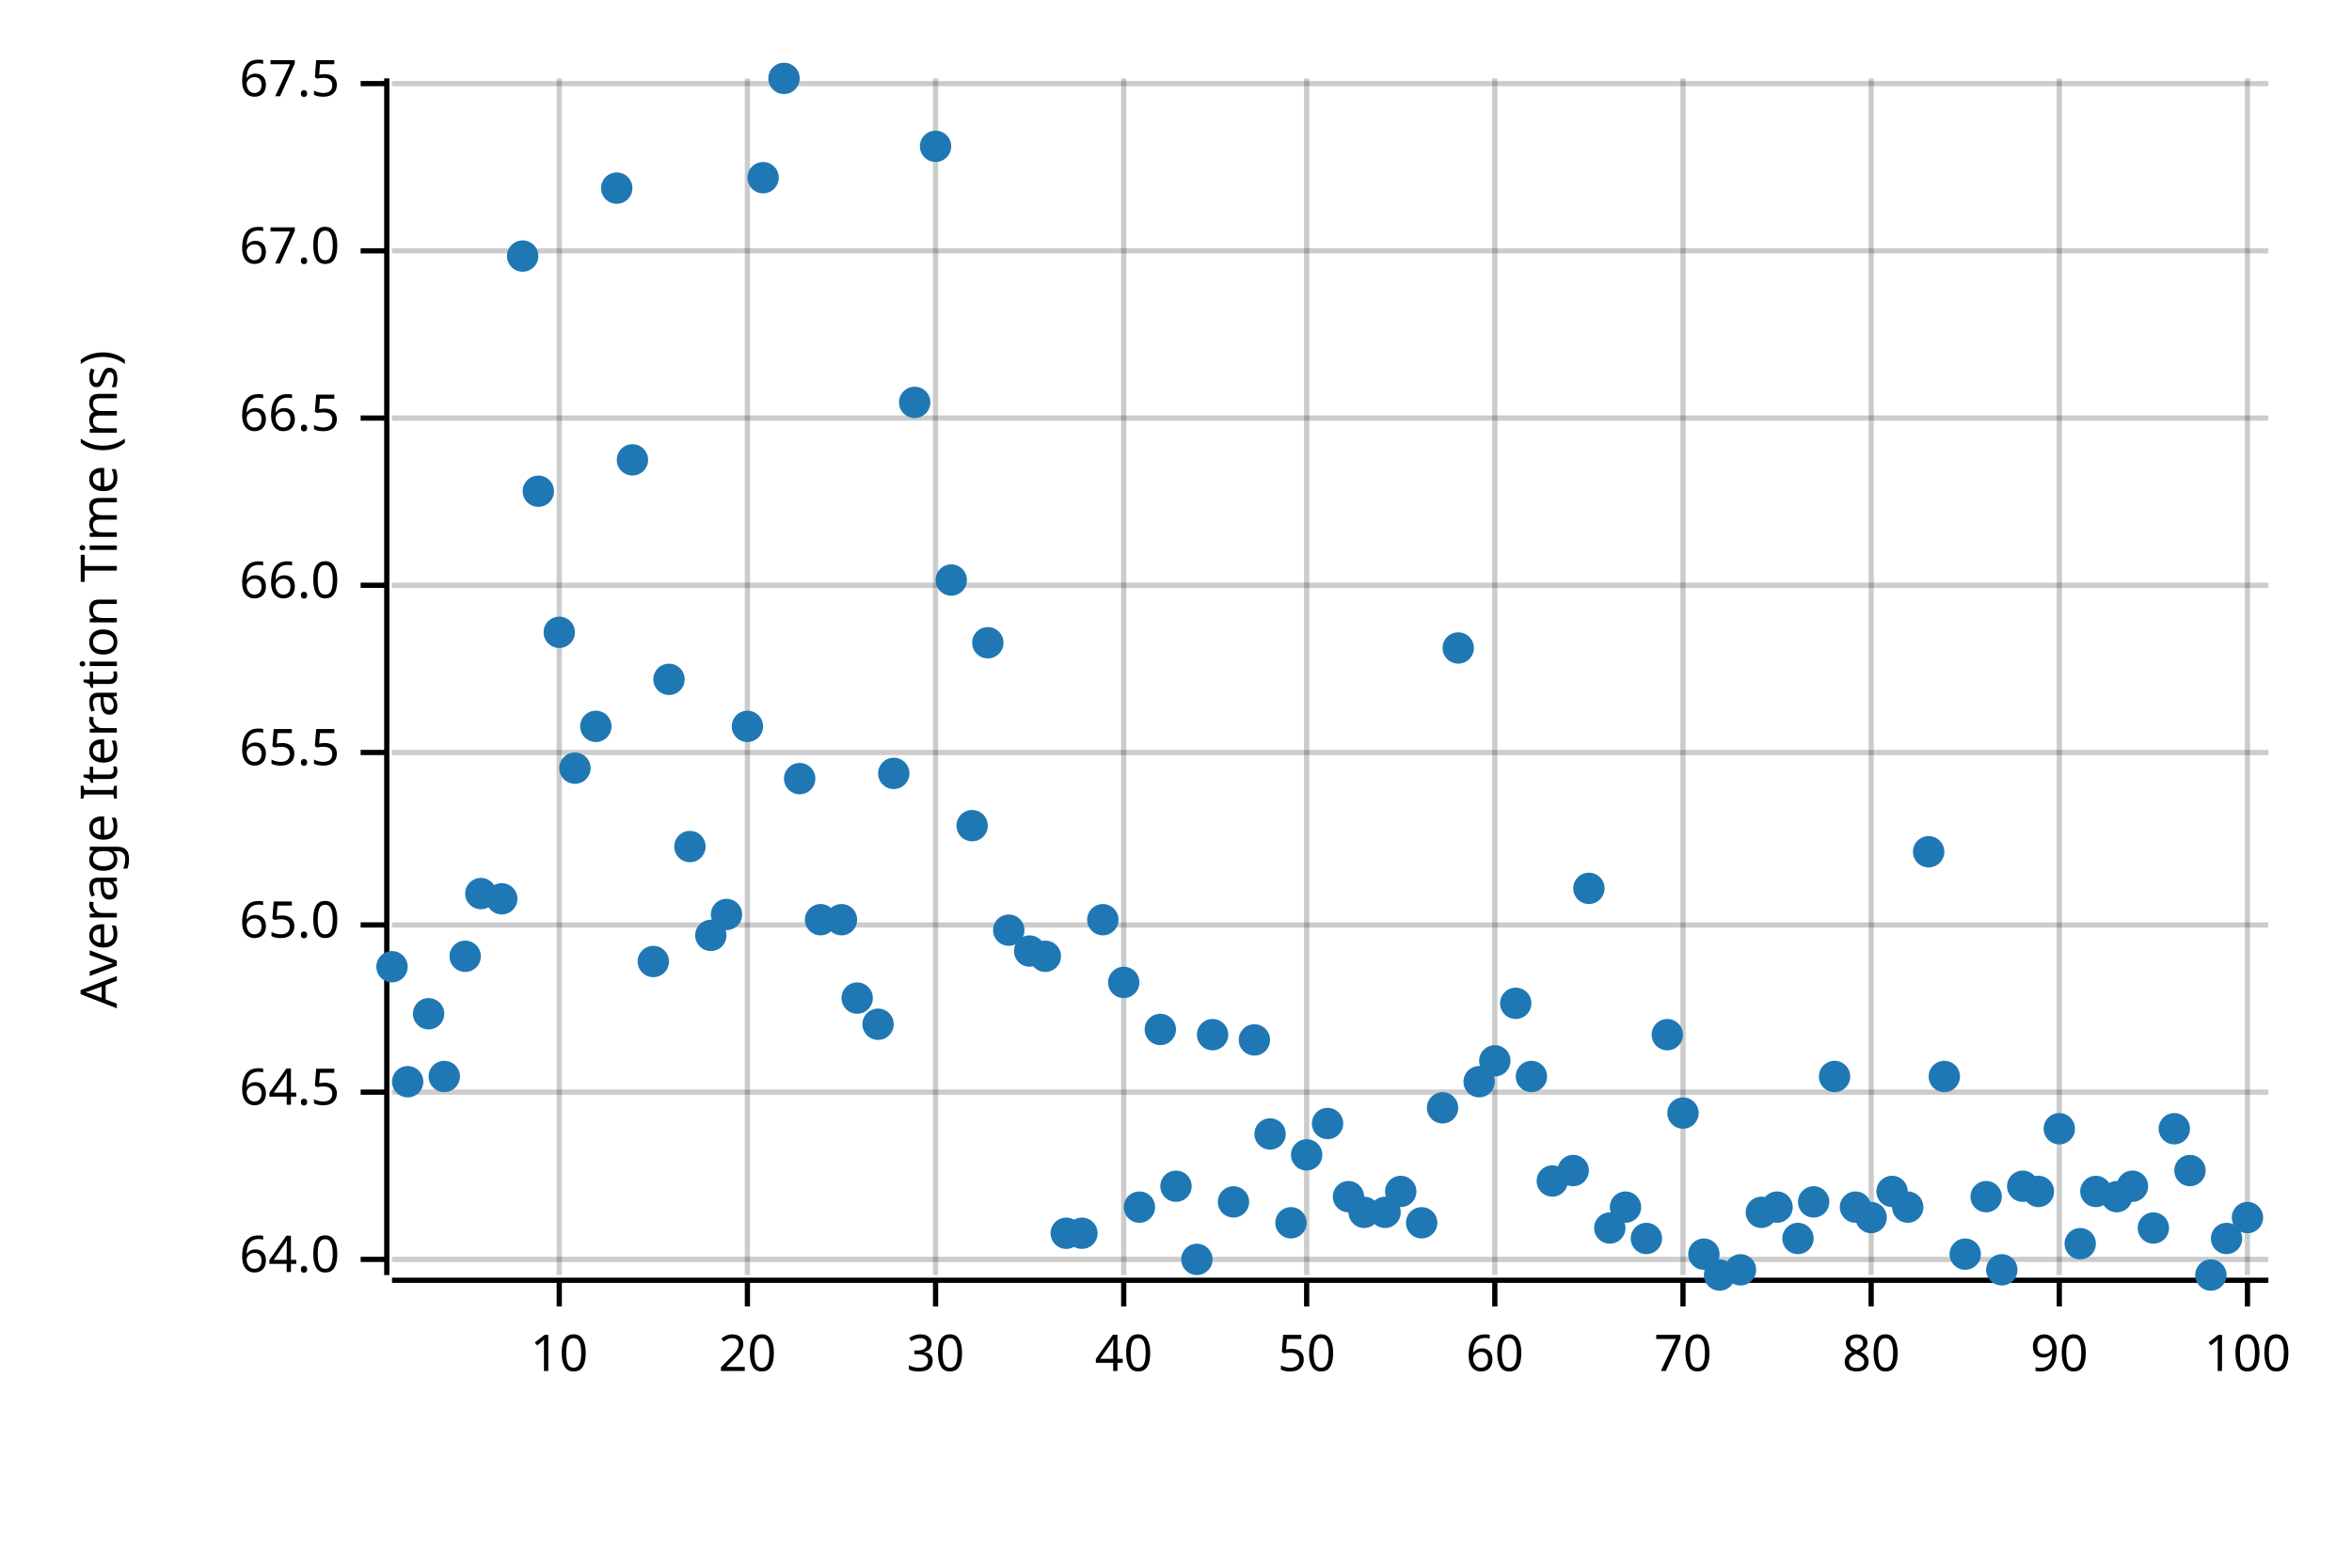
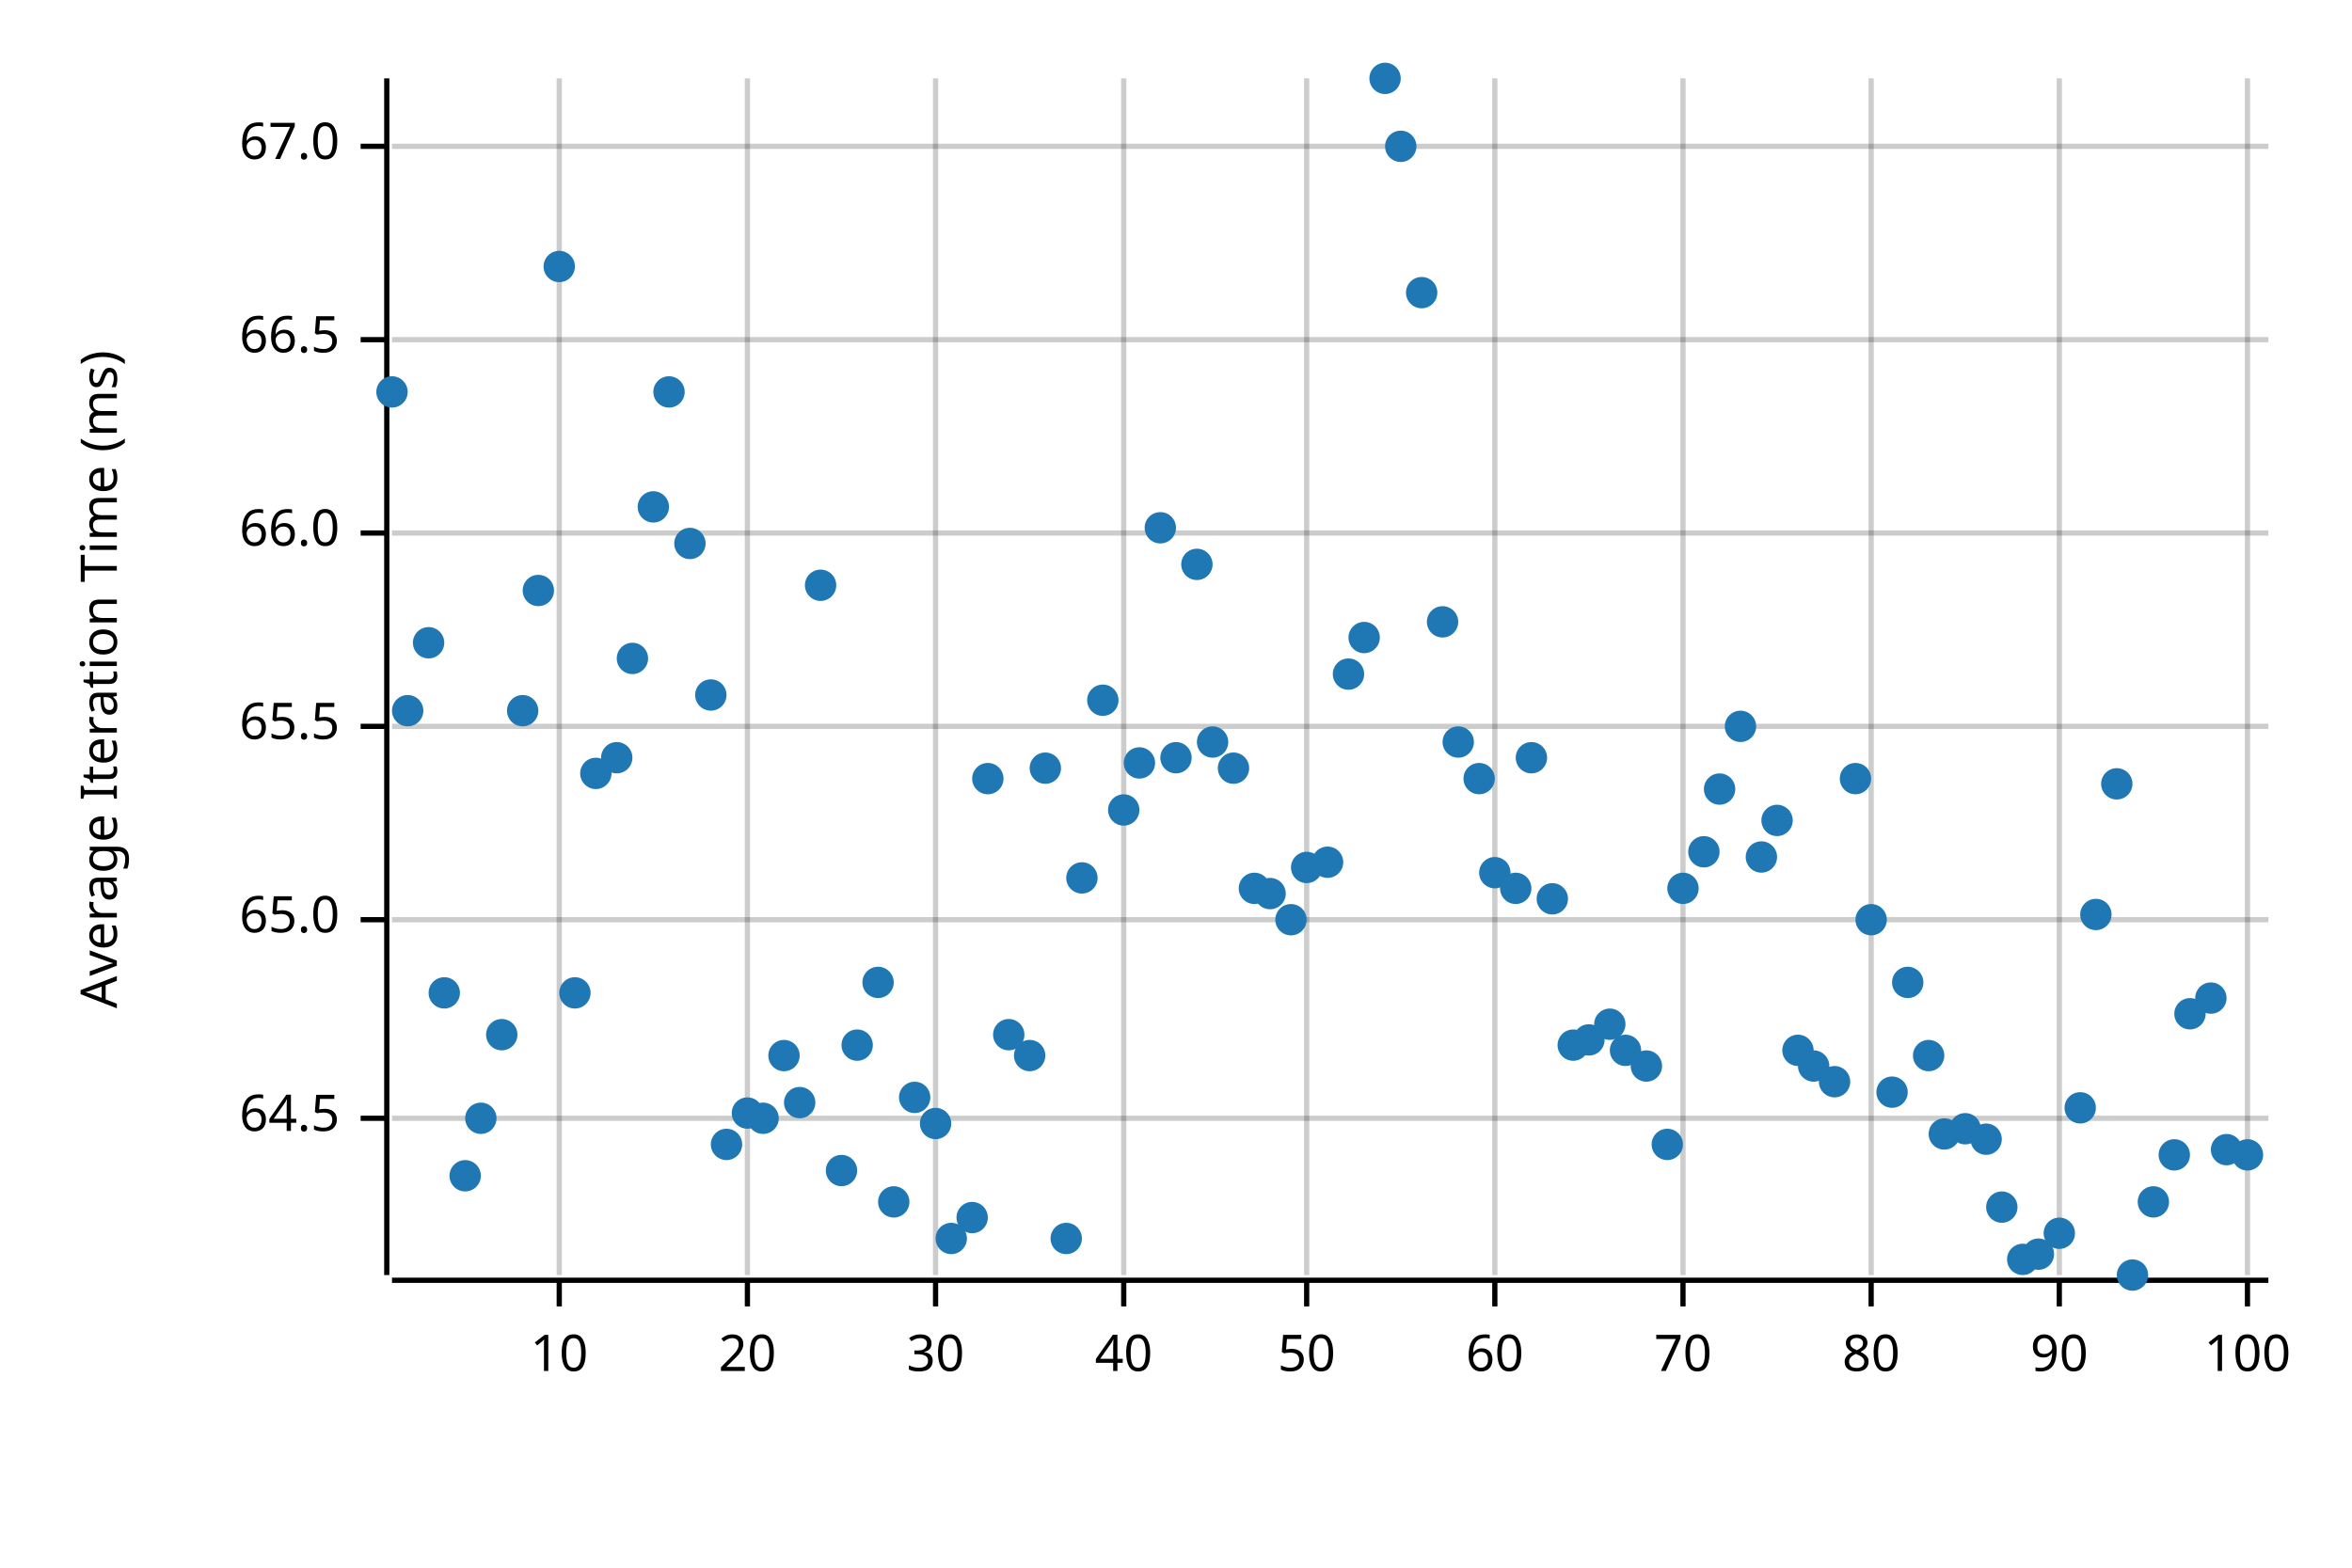
<svg xmlns="http://www.w3.org/2000/svg" width="450" height="300" viewBox="0 0 450 300">
  <text x="15" y="130" dy="0.76em" text-anchor="middle" font-family="sans-serif" font-size="9.677" opacity="1" fill="#000000" transform="rotate(270, 15, 130)">
Average Iteration Time (ms)
</text>
  <line opacity="0.2" stroke="#000000" stroke-width="1" x1="107" y1="244" x2="107" y2="15" />
  <line opacity="0.2" stroke="#000000" stroke-width="1" x1="143" y1="244" x2="143" y2="15" />
  <line opacity="0.2" stroke="#000000" stroke-width="1" x1="179" y1="244" x2="179" y2="15" />
  <line opacity="0.2" stroke="#000000" stroke-width="1" x1="215" y1="244" x2="215" y2="15" />
  <line opacity="0.2" stroke="#000000" stroke-width="1" x1="250" y1="244" x2="250" y2="15" />
  <line opacity="0.2" stroke="#000000" stroke-width="1" x1="286" y1="244" x2="286" y2="15" />
  <line opacity="0.2" stroke="#000000" stroke-width="1" x1="322" y1="244" x2="322" y2="15" />
  <line opacity="0.2" stroke="#000000" stroke-width="1" x1="358" y1="244" x2="358" y2="15" />
  <line opacity="0.2" stroke="#000000" stroke-width="1" x1="394" y1="244" x2="394" y2="15" />
  <line opacity="0.2" stroke="#000000" stroke-width="1" x1="430" y1="244" x2="430" y2="15" />
-   <line opacity="0.2" stroke="#000000" stroke-width="1" x1="75" y1="241" x2="434" y2="241" />
-   <line opacity="0.2" stroke="#000000" stroke-width="1" x1="75" y1="209" x2="434" y2="209" />
-   <line opacity="0.2" stroke="#000000" stroke-width="1" x1="75" y1="177" x2="434" y2="177" />
-   <line opacity="0.2" stroke="#000000" stroke-width="1" x1="75" y1="144" x2="434" y2="144" />
-   <line opacity="0.2" stroke="#000000" stroke-width="1" x1="75" y1="112" x2="434" y2="112" />
-   <line opacity="0.2" stroke="#000000" stroke-width="1" x1="75" y1="80" x2="434" y2="80" />
-   <line opacity="0.2" stroke="#000000" stroke-width="1" x1="75" y1="48" x2="434" y2="48" />
-   <line opacity="0.2" stroke="#000000" stroke-width="1" x1="75" y1="16" x2="434" y2="16" />
+   <line opacity="0.2" stroke="#000000" stroke-width="1" x1="75" y1="214" x2="434" y2="214" />
+   <line opacity="0.2" stroke="#000000" stroke-width="1" x1="75" y1="176" x2="434" y2="176" />
+   <line opacity="0.2" stroke="#000000" stroke-width="1" x1="75" y1="139" x2="434" y2="139" />
+   <line opacity="0.2" stroke="#000000" stroke-width="1" x1="75" y1="102" x2="434" y2="102" />
+   <line opacity="0.2" stroke="#000000" stroke-width="1" x1="75" y1="65" x2="434" y2="65" />
+   <line opacity="0.2" stroke="#000000" stroke-width="1" x1="75" y1="28" x2="434" y2="28" />
  <polyline fill="none" opacity="1" stroke="#000000" stroke-width="1" points="74,15 74,244 " />
-   <text x="65" y="241" dy="0.5ex" text-anchor="end" font-family="sans-serif" font-size="9.677" opacity="1" fill="#000000">
- 64.0
- </text>
-   <polyline fill="none" opacity="1" stroke="#000000" stroke-width="1" points="69,241 74,241 " />
-   <text x="65" y="209" dy="0.5ex" text-anchor="end" font-family="sans-serif" font-size="9.677" opacity="1" fill="#000000">
+   <text x="65" y="214" dy="0.5ex" text-anchor="end" font-family="sans-serif" font-size="9.677" opacity="1" fill="#000000">
64.5
</text>
-   <polyline fill="none" opacity="1" stroke="#000000" stroke-width="1" points="69,209 74,209 " />
-   <text x="65" y="177" dy="0.5ex" text-anchor="end" font-family="sans-serif" font-size="9.677" opacity="1" fill="#000000">
+   <polyline fill="none" opacity="1" stroke="#000000" stroke-width="1" points="69,214 74,214 " />
+   <text x="65" y="176" dy="0.5ex" text-anchor="end" font-family="sans-serif" font-size="9.677" opacity="1" fill="#000000">
65.0
</text>
-   <polyline fill="none" opacity="1" stroke="#000000" stroke-width="1" points="69,177 74,177 " />
-   <text x="65" y="144" dy="0.5ex" text-anchor="end" font-family="sans-serif" font-size="9.677" opacity="1" fill="#000000">
+   <polyline fill="none" opacity="1" stroke="#000000" stroke-width="1" points="69,176 74,176 " />
+   <text x="65" y="139" dy="0.5ex" text-anchor="end" font-family="sans-serif" font-size="9.677" opacity="1" fill="#000000">
65.5
</text>
-   <polyline fill="none" opacity="1" stroke="#000000" stroke-width="1" points="69,144 74,144 " />
-   <text x="65" y="112" dy="0.5ex" text-anchor="end" font-family="sans-serif" font-size="9.677" opacity="1" fill="#000000">
+   <polyline fill="none" opacity="1" stroke="#000000" stroke-width="1" points="69,139 74,139 " />
+   <text x="65" y="102" dy="0.5ex" text-anchor="end" font-family="sans-serif" font-size="9.677" opacity="1" fill="#000000">
66.0
</text>
-   <polyline fill="none" opacity="1" stroke="#000000" stroke-width="1" points="69,112 74,112 " />
-   <text x="65" y="80" dy="0.5ex" text-anchor="end" font-family="sans-serif" font-size="9.677" opacity="1" fill="#000000">
+   <polyline fill="none" opacity="1" stroke="#000000" stroke-width="1" points="69,102 74,102 " />
+   <text x="65" y="65" dy="0.5ex" text-anchor="end" font-family="sans-serif" font-size="9.677" opacity="1" fill="#000000">
66.5
</text>
-   <polyline fill="none" opacity="1" stroke="#000000" stroke-width="1" points="69,80 74,80 " />
-   <text x="65" y="48" dy="0.5ex" text-anchor="end" font-family="sans-serif" font-size="9.677" opacity="1" fill="#000000">
+   <polyline fill="none" opacity="1" stroke="#000000" stroke-width="1" points="69,65 74,65 " />
+   <text x="65" y="28" dy="0.5ex" text-anchor="end" font-family="sans-serif" font-size="9.677" opacity="1" fill="#000000">
67.0
</text>
-   <polyline fill="none" opacity="1" stroke="#000000" stroke-width="1" points="69,48 74,48 " />
-   <text x="65" y="16" dy="0.5ex" text-anchor="end" font-family="sans-serif" font-size="9.677" opacity="1" fill="#000000">
- 67.5
- </text>
-   <polyline fill="none" opacity="1" stroke="#000000" stroke-width="1" points="69,16 74,16 " />
+   <polyline fill="none" opacity="1" stroke="#000000" stroke-width="1" points="69,28 74,28 " />
  <polyline fill="none" opacity="1" stroke="#000000" stroke-width="1" points="75,245 434,245 " />
  <text x="107" y="255" dy="0.76em" text-anchor="middle" font-family="sans-serif" font-size="9.677" opacity="1" fill="#000000">
10
</text>
  <polyline fill="none" opacity="1" stroke="#000000" stroke-width="1" points="107,245 107,250 " />
  <text x="143" y="255" dy="0.76em" text-anchor="middle" font-family="sans-serif" font-size="9.677" opacity="1" fill="#000000">
20
</text>
  <polyline fill="none" opacity="1" stroke="#000000" stroke-width="1" points="143,245 143,250 " />
  <text x="179" y="255" dy="0.76em" text-anchor="middle" font-family="sans-serif" font-size="9.677" opacity="1" fill="#000000">
30
</text>
  <polyline fill="none" opacity="1" stroke="#000000" stroke-width="1" points="179,245 179,250 " />
  <text x="215" y="255" dy="0.76em" text-anchor="middle" font-family="sans-serif" font-size="9.677" opacity="1" fill="#000000">
40
</text>
  <polyline fill="none" opacity="1" stroke="#000000" stroke-width="1" points="215,245 215,250 " />
  <text x="250" y="255" dy="0.76em" text-anchor="middle" font-family="sans-serif" font-size="9.677" opacity="1" fill="#000000">
50
</text>
  <polyline fill="none" opacity="1" stroke="#000000" stroke-width="1" points="250,245 250,250 " />
  <text x="286" y="255" dy="0.76em" text-anchor="middle" font-family="sans-serif" font-size="9.677" opacity="1" fill="#000000">
60
</text>
  <polyline fill="none" opacity="1" stroke="#000000" stroke-width="1" points="286,245 286,250 " />
  <text x="322" y="255" dy="0.76em" text-anchor="middle" font-family="sans-serif" font-size="9.677" opacity="1" fill="#000000">
70
</text>
  <polyline fill="none" opacity="1" stroke="#000000" stroke-width="1" points="322,245 322,250 " />
  <text x="358" y="255" dy="0.76em" text-anchor="middle" font-family="sans-serif" font-size="9.677" opacity="1" fill="#000000">
80
</text>
  <polyline fill="none" opacity="1" stroke="#000000" stroke-width="1" points="358,245 358,250 " />
  <text x="394" y="255" dy="0.76em" text-anchor="middle" font-family="sans-serif" font-size="9.677" opacity="1" fill="#000000">
90
</text>
  <polyline fill="none" opacity="1" stroke="#000000" stroke-width="1" points="394,245 394,250 " />
  <text x="430" y="255" dy="0.76em" text-anchor="middle" font-family="sans-serif" font-size="9.677" opacity="1" fill="#000000">
100
</text>
  <polyline fill="none" opacity="1" stroke="#000000" stroke-width="1" points="430,245 430,250 " />
-   <circle cx="75" cy="185" r="3" opacity="1" fill="#1F78B4" stroke="none" stroke-width="1" />
-   <circle cx="78" cy="207" r="3" opacity="1" fill="#1F78B4" stroke="none" stroke-width="1" />
-   <circle cx="82" cy="194" r="3" opacity="1" fill="#1F78B4" stroke="none" stroke-width="1" />
-   <circle cx="85" cy="206" r="3" opacity="1" fill="#1F78B4" stroke="none" stroke-width="1" />
-   <circle cx="89" cy="183" r="3" opacity="1" fill="#1F78B4" stroke="none" stroke-width="1" />
-   <circle cx="92" cy="171" r="3" opacity="1" fill="#1F78B4" stroke="none" stroke-width="1" />
-   <circle cx="96" cy="172" r="3" opacity="1" fill="#1F78B4" stroke="none" stroke-width="1" />
-   <circle cx="100" cy="49" r="3" opacity="1" fill="#1F78B4" stroke="none" stroke-width="1" />
-   <circle cx="103" cy="94" r="3" opacity="1" fill="#1F78B4" stroke="none" stroke-width="1" />
-   <circle cx="107" cy="121" r="3" opacity="1" fill="#1F78B4" stroke="none" stroke-width="1" />
-   <circle cx="110" cy="147" r="3" opacity="1" fill="#1F78B4" stroke="none" stroke-width="1" />
-   <circle cx="114" cy="139" r="3" opacity="1" fill="#1F78B4" stroke="none" stroke-width="1" />
-   <circle cx="118" cy="36" r="3" opacity="1" fill="#1F78B4" stroke="none" stroke-width="1" />
-   <circle cx="121" cy="88" r="3" opacity="1" fill="#1F78B4" stroke="none" stroke-width="1" />
-   <circle cx="125" cy="184" r="3" opacity="1" fill="#1F78B4" stroke="none" stroke-width="1" />
-   <circle cx="128" cy="130" r="3" opacity="1" fill="#1F78B4" stroke="none" stroke-width="1" />
-   <circle cx="132" cy="162" r="3" opacity="1" fill="#1F78B4" stroke="none" stroke-width="1" />
-   <circle cx="136" cy="179" r="3" opacity="1" fill="#1F78B4" stroke="none" stroke-width="1" />
-   <circle cx="139" cy="175" r="3" opacity="1" fill="#1F78B4" stroke="none" stroke-width="1" />
-   <circle cx="143" cy="139" r="3" opacity="1" fill="#1F78B4" stroke="none" stroke-width="1" />
-   <circle cx="146" cy="34" r="3" opacity="1" fill="#1F78B4" stroke="none" stroke-width="1" />
-   <circle cx="150" cy="15" r="3" opacity="1" fill="#1F78B4" stroke="none" stroke-width="1" />
-   <circle cx="153" cy="149" r="3" opacity="1" fill="#1F78B4" stroke="none" stroke-width="1" />
-   <circle cx="157" cy="176" r="3" opacity="1" fill="#1F78B4" stroke="none" stroke-width="1" />
-   <circle cx="161" cy="176" r="3" opacity="1" fill="#1F78B4" stroke="none" stroke-width="1" />
-   <circle cx="164" cy="191" r="3" opacity="1" fill="#1F78B4" stroke="none" stroke-width="1" />
-   <circle cx="168" cy="196" r="3" opacity="1" fill="#1F78B4" stroke="none" stroke-width="1" />
-   <circle cx="171" cy="148" r="3" opacity="1" fill="#1F78B4" stroke="none" stroke-width="1" />
-   <circle cx="175" cy="77" r="3" opacity="1" fill="#1F78B4" stroke="none" stroke-width="1" />
-   <circle cx="179" cy="28" r="3" opacity="1" fill="#1F78B4" stroke="none" stroke-width="1" />
-   <circle cx="182" cy="111" r="3" opacity="1" fill="#1F78B4" stroke="none" stroke-width="1" />
-   <circle cx="186" cy="158" r="3" opacity="1" fill="#1F78B4" stroke="none" stroke-width="1" />
-   <circle cx="189" cy="123" r="3" opacity="1" fill="#1F78B4" stroke="none" stroke-width="1" />
-   <circle cx="193" cy="178" r="3" opacity="1" fill="#1F78B4" stroke="none" stroke-width="1" />
-   <circle cx="197" cy="182" r="3" opacity="1" fill="#1F78B4" stroke="none" stroke-width="1" />
-   <circle cx="200" cy="183" r="3" opacity="1" fill="#1F78B4" stroke="none" stroke-width="1" />
-   <circle cx="204" cy="236" r="3" opacity="1" fill="#1F78B4" stroke="none" stroke-width="1" />
-   <circle cx="207" cy="236" r="3" opacity="1" fill="#1F78B4" stroke="none" stroke-width="1" />
-   <circle cx="211" cy="176" r="3" opacity="1" fill="#1F78B4" stroke="none" stroke-width="1" />
-   <circle cx="215" cy="188" r="3" opacity="1" fill="#1F78B4" stroke="none" stroke-width="1" />
-   <circle cx="218" cy="231" r="3" opacity="1" fill="#1F78B4" stroke="none" stroke-width="1" />
-   <circle cx="222" cy="197" r="3" opacity="1" fill="#1F78B4" stroke="none" stroke-width="1" />
-   <circle cx="225" cy="227" r="3" opacity="1" fill="#1F78B4" stroke="none" stroke-width="1" />
-   <circle cx="229" cy="241" r="3" opacity="1" fill="#1F78B4" stroke="none" stroke-width="1" />
-   <circle cx="232" cy="198" r="3" opacity="1" fill="#1F78B4" stroke="none" stroke-width="1" />
-   <circle cx="236" cy="230" r="3" opacity="1" fill="#1F78B4" stroke="none" stroke-width="1" />
-   <circle cx="240" cy="199" r="3" opacity="1" fill="#1F78B4" stroke="none" stroke-width="1" />
-   <circle cx="243" cy="217" r="3" opacity="1" fill="#1F78B4" stroke="none" stroke-width="1" />
-   <circle cx="247" cy="234" r="3" opacity="1" fill="#1F78B4" stroke="none" stroke-width="1" />
-   <circle cx="250" cy="221" r="3" opacity="1" fill="#1F78B4" stroke="none" stroke-width="1" />
-   <circle cx="254" cy="215" r="3" opacity="1" fill="#1F78B4" stroke="none" stroke-width="1" />
-   <circle cx="258" cy="229" r="3" opacity="1" fill="#1F78B4" stroke="none" stroke-width="1" />
-   <circle cx="261" cy="232" r="3" opacity="1" fill="#1F78B4" stroke="none" stroke-width="1" />
-   <circle cx="265" cy="232" r="3" opacity="1" fill="#1F78B4" stroke="none" stroke-width="1" />
-   <circle cx="268" cy="228" r="3" opacity="1" fill="#1F78B4" stroke="none" stroke-width="1" />
-   <circle cx="272" cy="234" r="3" opacity="1" fill="#1F78B4" stroke="none" stroke-width="1" />
-   <circle cx="276" cy="212" r="3" opacity="1" fill="#1F78B4" stroke="none" stroke-width="1" />
-   <circle cx="279" cy="124" r="3" opacity="1" fill="#1F78B4" stroke="none" stroke-width="1" />
-   <circle cx="283" cy="207" r="3" opacity="1" fill="#1F78B4" stroke="none" stroke-width="1" />
-   <circle cx="286" cy="203" r="3" opacity="1" fill="#1F78B4" stroke="none" stroke-width="1" />
-   <circle cx="290" cy="192" r="3" opacity="1" fill="#1F78B4" stroke="none" stroke-width="1" />
-   <circle cx="293" cy="206" r="3" opacity="1" fill="#1F78B4" stroke="none" stroke-width="1" />
-   <circle cx="297" cy="226" r="3" opacity="1" fill="#1F78B4" stroke="none" stroke-width="1" />
-   <circle cx="301" cy="224" r="3" opacity="1" fill="#1F78B4" stroke="none" stroke-width="1" />
-   <circle cx="304" cy="170" r="3" opacity="1" fill="#1F78B4" stroke="none" stroke-width="1" />
-   <circle cx="308" cy="235" r="3" opacity="1" fill="#1F78B4" stroke="none" stroke-width="1" />
-   <circle cx="311" cy="231" r="3" opacity="1" fill="#1F78B4" stroke="none" stroke-width="1" />
-   <circle cx="315" cy="237" r="3" opacity="1" fill="#1F78B4" stroke="none" stroke-width="1" />
-   <circle cx="319" cy="198" r="3" opacity="1" fill="#1F78B4" stroke="none" stroke-width="1" />
-   <circle cx="322" cy="213" r="3" opacity="1" fill="#1F78B4" stroke="none" stroke-width="1" />
-   <circle cx="326" cy="240" r="3" opacity="1" fill="#1F78B4" stroke="none" stroke-width="1" />
-   <circle cx="329" cy="244" r="3" opacity="1" fill="#1F78B4" stroke="none" stroke-width="1" />
-   <circle cx="333" cy="243" r="3" opacity="1" fill="#1F78B4" stroke="none" stroke-width="1" />
-   <circle cx="337" cy="232" r="3" opacity="1" fill="#1F78B4" stroke="none" stroke-width="1" />
-   <circle cx="340" cy="231" r="3" opacity="1" fill="#1F78B4" stroke="none" stroke-width="1" />
-   <circle cx="344" cy="237" r="3" opacity="1" fill="#1F78B4" stroke="none" stroke-width="1" />
-   <circle cx="347" cy="230" r="3" opacity="1" fill="#1F78B4" stroke="none" stroke-width="1" />
-   <circle cx="351" cy="206" r="3" opacity="1" fill="#1F78B4" stroke="none" stroke-width="1" />
-   <circle cx="355" cy="231" r="3" opacity="1" fill="#1F78B4" stroke="none" stroke-width="1" />
-   <circle cx="358" cy="233" r="3" opacity="1" fill="#1F78B4" stroke="none" stroke-width="1" />
-   <circle cx="362" cy="228" r="3" opacity="1" fill="#1F78B4" stroke="none" stroke-width="1" />
-   <circle cx="365" cy="231" r="3" opacity="1" fill="#1F78B4" stroke="none" stroke-width="1" />
-   <circle cx="369" cy="163" r="3" opacity="1" fill="#1F78B4" stroke="none" stroke-width="1" />
-   <circle cx="372" cy="206" r="3" opacity="1" fill="#1F78B4" stroke="none" stroke-width="1" />
-   <circle cx="376" cy="240" r="3" opacity="1" fill="#1F78B4" stroke="none" stroke-width="1" />
-   <circle cx="380" cy="229" r="3" opacity="1" fill="#1F78B4" stroke="none" stroke-width="1" />
-   <circle cx="383" cy="243" r="3" opacity="1" fill="#1F78B4" stroke="none" stroke-width="1" />
-   <circle cx="387" cy="227" r="3" opacity="1" fill="#1F78B4" stroke="none" stroke-width="1" />
-   <circle cx="390" cy="228" r="3" opacity="1" fill="#1F78B4" stroke="none" stroke-width="1" />
-   <circle cx="394" cy="216" r="3" opacity="1" fill="#1F78B4" stroke="none" stroke-width="1" />
-   <circle cx="398" cy="238" r="3" opacity="1" fill="#1F78B4" stroke="none" stroke-width="1" />
-   <circle cx="401" cy="228" r="3" opacity="1" fill="#1F78B4" stroke="none" stroke-width="1" />
-   <circle cx="405" cy="229" r="3" opacity="1" fill="#1F78B4" stroke="none" stroke-width="1" />
-   <circle cx="408" cy="227" r="3" opacity="1" fill="#1F78B4" stroke="none" stroke-width="1" />
-   <circle cx="412" cy="235" r="3" opacity="1" fill="#1F78B4" stroke="none" stroke-width="1" />
-   <circle cx="416" cy="216" r="3" opacity="1" fill="#1F78B4" stroke="none" stroke-width="1" />
-   <circle cx="419" cy="224" r="3" opacity="1" fill="#1F78B4" stroke="none" stroke-width="1" />
-   <circle cx="423" cy="244" r="3" opacity="1" fill="#1F78B4" stroke="none" stroke-width="1" />
-   <circle cx="426" cy="237" r="3" opacity="1" fill="#1F78B4" stroke="none" stroke-width="1" />
-   <circle cx="430" cy="233" r="3" opacity="1" fill="#1F78B4" stroke="none" stroke-width="1" />
+   <circle cx="75" cy="75" r="3" opacity="1" fill="#1F78B4" stroke="none" stroke-width="1" />
+   <circle cx="78" cy="136" r="3" opacity="1" fill="#1F78B4" stroke="none" stroke-width="1" />
+   <circle cx="82" cy="123" r="3" opacity="1" fill="#1F78B4" stroke="none" stroke-width="1" />
+   <circle cx="85" cy="190" r="3" opacity="1" fill="#1F78B4" stroke="none" stroke-width="1" />
+   <circle cx="89" cy="225" r="3" opacity="1" fill="#1F78B4" stroke="none" stroke-width="1" />
+   <circle cx="92" cy="214" r="3" opacity="1" fill="#1F78B4" stroke="none" stroke-width="1" />
+   <circle cx="96" cy="198" r="3" opacity="1" fill="#1F78B4" stroke="none" stroke-width="1" />
+   <circle cx="100" cy="136" r="3" opacity="1" fill="#1F78B4" stroke="none" stroke-width="1" />
+   <circle cx="103" cy="113" r="3" opacity="1" fill="#1F78B4" stroke="none" stroke-width="1" />
+   <circle cx="107" cy="51" r="3" opacity="1" fill="#1F78B4" stroke="none" stroke-width="1" />
+   <circle cx="110" cy="190" r="3" opacity="1" fill="#1F78B4" stroke="none" stroke-width="1" />
+   <circle cx="114" cy="148" r="3" opacity="1" fill="#1F78B4" stroke="none" stroke-width="1" />
+   <circle cx="118" cy="145" r="3" opacity="1" fill="#1F78B4" stroke="none" stroke-width="1" />
+   <circle cx="121" cy="126" r="3" opacity="1" fill="#1F78B4" stroke="none" stroke-width="1" />
+   <circle cx="125" cy="97" r="3" opacity="1" fill="#1F78B4" stroke="none" stroke-width="1" />
+   <circle cx="128" cy="75" r="3" opacity="1" fill="#1F78B4" stroke="none" stroke-width="1" />
+   <circle cx="132" cy="104" r="3" opacity="1" fill="#1F78B4" stroke="none" stroke-width="1" />
+   <circle cx="136" cy="133" r="3" opacity="1" fill="#1F78B4" stroke="none" stroke-width="1" />
+   <circle cx="139" cy="219" r="3" opacity="1" fill="#1F78B4" stroke="none" stroke-width="1" />
+   <circle cx="143" cy="213" r="3" opacity="1" fill="#1F78B4" stroke="none" stroke-width="1" />
+   <circle cx="146" cy="214" r="3" opacity="1" fill="#1F78B4" stroke="none" stroke-width="1" />
+   <circle cx="150" cy="202" r="3" opacity="1" fill="#1F78B4" stroke="none" stroke-width="1" />
+   <circle cx="153" cy="211" r="3" opacity="1" fill="#1F78B4" stroke="none" stroke-width="1" />
+   <circle cx="157" cy="112" r="3" opacity="1" fill="#1F78B4" stroke="none" stroke-width="1" />
+   <circle cx="161" cy="224" r="3" opacity="1" fill="#1F78B4" stroke="none" stroke-width="1" />
+   <circle cx="164" cy="200" r="3" opacity="1" fill="#1F78B4" stroke="none" stroke-width="1" />
+   <circle cx="168" cy="188" r="3" opacity="1" fill="#1F78B4" stroke="none" stroke-width="1" />
+   <circle cx="171" cy="230" r="3" opacity="1" fill="#1F78B4" stroke="none" stroke-width="1" />
+   <circle cx="175" cy="210" r="3" opacity="1" fill="#1F78B4" stroke="none" stroke-width="1" />
+   <circle cx="179" cy="215" r="3" opacity="1" fill="#1F78B4" stroke="none" stroke-width="1" />
+   <circle cx="182" cy="237" r="3" opacity="1" fill="#1F78B4" stroke="none" stroke-width="1" />
+   <circle cx="186" cy="233" r="3" opacity="1" fill="#1F78B4" stroke="none" stroke-width="1" />
+   <circle cx="189" cy="149" r="3" opacity="1" fill="#1F78B4" stroke="none" stroke-width="1" />
+   <circle cx="193" cy="198" r="3" opacity="1" fill="#1F78B4" stroke="none" stroke-width="1" />
+   <circle cx="197" cy="202" r="3" opacity="1" fill="#1F78B4" stroke="none" stroke-width="1" />
+   <circle cx="200" cy="147" r="3" opacity="1" fill="#1F78B4" stroke="none" stroke-width="1" />
+   <circle cx="204" cy="237" r="3" opacity="1" fill="#1F78B4" stroke="none" stroke-width="1" />
+   <circle cx="207" cy="168" r="3" opacity="1" fill="#1F78B4" stroke="none" stroke-width="1" />
+   <circle cx="211" cy="134" r="3" opacity="1" fill="#1F78B4" stroke="none" stroke-width="1" />
+   <circle cx="215" cy="155" r="3" opacity="1" fill="#1F78B4" stroke="none" stroke-width="1" />
+   <circle cx="218" cy="146" r="3" opacity="1" fill="#1F78B4" stroke="none" stroke-width="1" />
+   <circle cx="222" cy="101" r="3" opacity="1" fill="#1F78B4" stroke="none" stroke-width="1" />
+   <circle cx="225" cy="145" r="3" opacity="1" fill="#1F78B4" stroke="none" stroke-width="1" />
+   <circle cx="229" cy="108" r="3" opacity="1" fill="#1F78B4" stroke="none" stroke-width="1" />
+   <circle cx="232" cy="142" r="3" opacity="1" fill="#1F78B4" stroke="none" stroke-width="1" />
+   <circle cx="236" cy="147" r="3" opacity="1" fill="#1F78B4" stroke="none" stroke-width="1" />
+   <circle cx="240" cy="170" r="3" opacity="1" fill="#1F78B4" stroke="none" stroke-width="1" />
+   <circle cx="243" cy="171" r="3" opacity="1" fill="#1F78B4" stroke="none" stroke-width="1" />
+   <circle cx="247" cy="176" r="3" opacity="1" fill="#1F78B4" stroke="none" stroke-width="1" />
+   <circle cx="250" cy="166" r="3" opacity="1" fill="#1F78B4" stroke="none" stroke-width="1" />
+   <circle cx="254" cy="165" r="3" opacity="1" fill="#1F78B4" stroke="none" stroke-width="1" />
+   <circle cx="258" cy="129" r="3" opacity="1" fill="#1F78B4" stroke="none" stroke-width="1" />
+   <circle cx="261" cy="122" r="3" opacity="1" fill="#1F78B4" stroke="none" stroke-width="1" />
+   <circle cx="265" cy="15" r="3" opacity="1" fill="#1F78B4" stroke="none" stroke-width="1" />
+   <circle cx="268" cy="28" r="3" opacity="1" fill="#1F78B4" stroke="none" stroke-width="1" />
+   <circle cx="272" cy="56" r="3" opacity="1" fill="#1F78B4" stroke="none" stroke-width="1" />
+   <circle cx="276" cy="119" r="3" opacity="1" fill="#1F78B4" stroke="none" stroke-width="1" />
+   <circle cx="279" cy="142" r="3" opacity="1" fill="#1F78B4" stroke="none" stroke-width="1" />
+   <circle cx="283" cy="149" r="3" opacity="1" fill="#1F78B4" stroke="none" stroke-width="1" />
+   <circle cx="286" cy="167" r="3" opacity="1" fill="#1F78B4" stroke="none" stroke-width="1" />
+   <circle cx="290" cy="170" r="3" opacity="1" fill="#1F78B4" stroke="none" stroke-width="1" />
+   <circle cx="293" cy="145" r="3" opacity="1" fill="#1F78B4" stroke="none" stroke-width="1" />
+   <circle cx="297" cy="172" r="3" opacity="1" fill="#1F78B4" stroke="none" stroke-width="1" />
+   <circle cx="301" cy="200" r="3" opacity="1" fill="#1F78B4" stroke="none" stroke-width="1" />
+   <circle cx="304" cy="199" r="3" opacity="1" fill="#1F78B4" stroke="none" stroke-width="1" />
+   <circle cx="308" cy="196" r="3" opacity="1" fill="#1F78B4" stroke="none" stroke-width="1" />
+   <circle cx="311" cy="201" r="3" opacity="1" fill="#1F78B4" stroke="none" stroke-width="1" />
+   <circle cx="315" cy="204" r="3" opacity="1" fill="#1F78B4" stroke="none" stroke-width="1" />
+   <circle cx="319" cy="219" r="3" opacity="1" fill="#1F78B4" stroke="none" stroke-width="1" />
+   <circle cx="322" cy="170" r="3" opacity="1" fill="#1F78B4" stroke="none" stroke-width="1" />
+   <circle cx="326" cy="163" r="3" opacity="1" fill="#1F78B4" stroke="none" stroke-width="1" />
+   <circle cx="329" cy="151" r="3" opacity="1" fill="#1F78B4" stroke="none" stroke-width="1" />
+   <circle cx="333" cy="139" r="3" opacity="1" fill="#1F78B4" stroke="none" stroke-width="1" />
+   <circle cx="337" cy="164" r="3" opacity="1" fill="#1F78B4" stroke="none" stroke-width="1" />
+   <circle cx="340" cy="157" r="3" opacity="1" fill="#1F78B4" stroke="none" stroke-width="1" />
+   <circle cx="344" cy="201" r="3" opacity="1" fill="#1F78B4" stroke="none" stroke-width="1" />
+   <circle cx="347" cy="204" r="3" opacity="1" fill="#1F78B4" stroke="none" stroke-width="1" />
+   <circle cx="351" cy="207" r="3" opacity="1" fill="#1F78B4" stroke="none" stroke-width="1" />
+   <circle cx="355" cy="149" r="3" opacity="1" fill="#1F78B4" stroke="none" stroke-width="1" />
+   <circle cx="358" cy="176" r="3" opacity="1" fill="#1F78B4" stroke="none" stroke-width="1" />
+   <circle cx="362" cy="209" r="3" opacity="1" fill="#1F78B4" stroke="none" stroke-width="1" />
+   <circle cx="365" cy="188" r="3" opacity="1" fill="#1F78B4" stroke="none" stroke-width="1" />
+   <circle cx="369" cy="202" r="3" opacity="1" fill="#1F78B4" stroke="none" stroke-width="1" />
+   <circle cx="372" cy="217" r="3" opacity="1" fill="#1F78B4" stroke="none" stroke-width="1" />
+   <circle cx="376" cy="216" r="3" opacity="1" fill="#1F78B4" stroke="none" stroke-width="1" />
+   <circle cx="380" cy="218" r="3" opacity="1" fill="#1F78B4" stroke="none" stroke-width="1" />
+   <circle cx="383" cy="231" r="3" opacity="1" fill="#1F78B4" stroke="none" stroke-width="1" />
+   <circle cx="387" cy="241" r="3" opacity="1" fill="#1F78B4" stroke="none" stroke-width="1" />
+   <circle cx="390" cy="240" r="3" opacity="1" fill="#1F78B4" stroke="none" stroke-width="1" />
+   <circle cx="394" cy="236" r="3" opacity="1" fill="#1F78B4" stroke="none" stroke-width="1" />
+   <circle cx="398" cy="212" r="3" opacity="1" fill="#1F78B4" stroke="none" stroke-width="1" />
+   <circle cx="401" cy="175" r="3" opacity="1" fill="#1F78B4" stroke="none" stroke-width="1" />
+   <circle cx="405" cy="150" r="3" opacity="1" fill="#1F78B4" stroke="none" stroke-width="1" />
+   <circle cx="408" cy="244" r="3" opacity="1" fill="#1F78B4" stroke="none" stroke-width="1" />
+   <circle cx="412" cy="230" r="3" opacity="1" fill="#1F78B4" stroke="none" stroke-width="1" />
+   <circle cx="416" cy="221" r="3" opacity="1" fill="#1F78B4" stroke="none" stroke-width="1" />
+   <circle cx="419" cy="194" r="3" opacity="1" fill="#1F78B4" stroke="none" stroke-width="1" />
+   <circle cx="423" cy="191" r="3" opacity="1" fill="#1F78B4" stroke="none" stroke-width="1" />
+   <circle cx="426" cy="220" r="3" opacity="1" fill="#1F78B4" stroke="none" stroke-width="1" />
+   <circle cx="430" cy="221" r="3" opacity="1" fill="#1F78B4" stroke="none" stroke-width="1" />
</svg>
